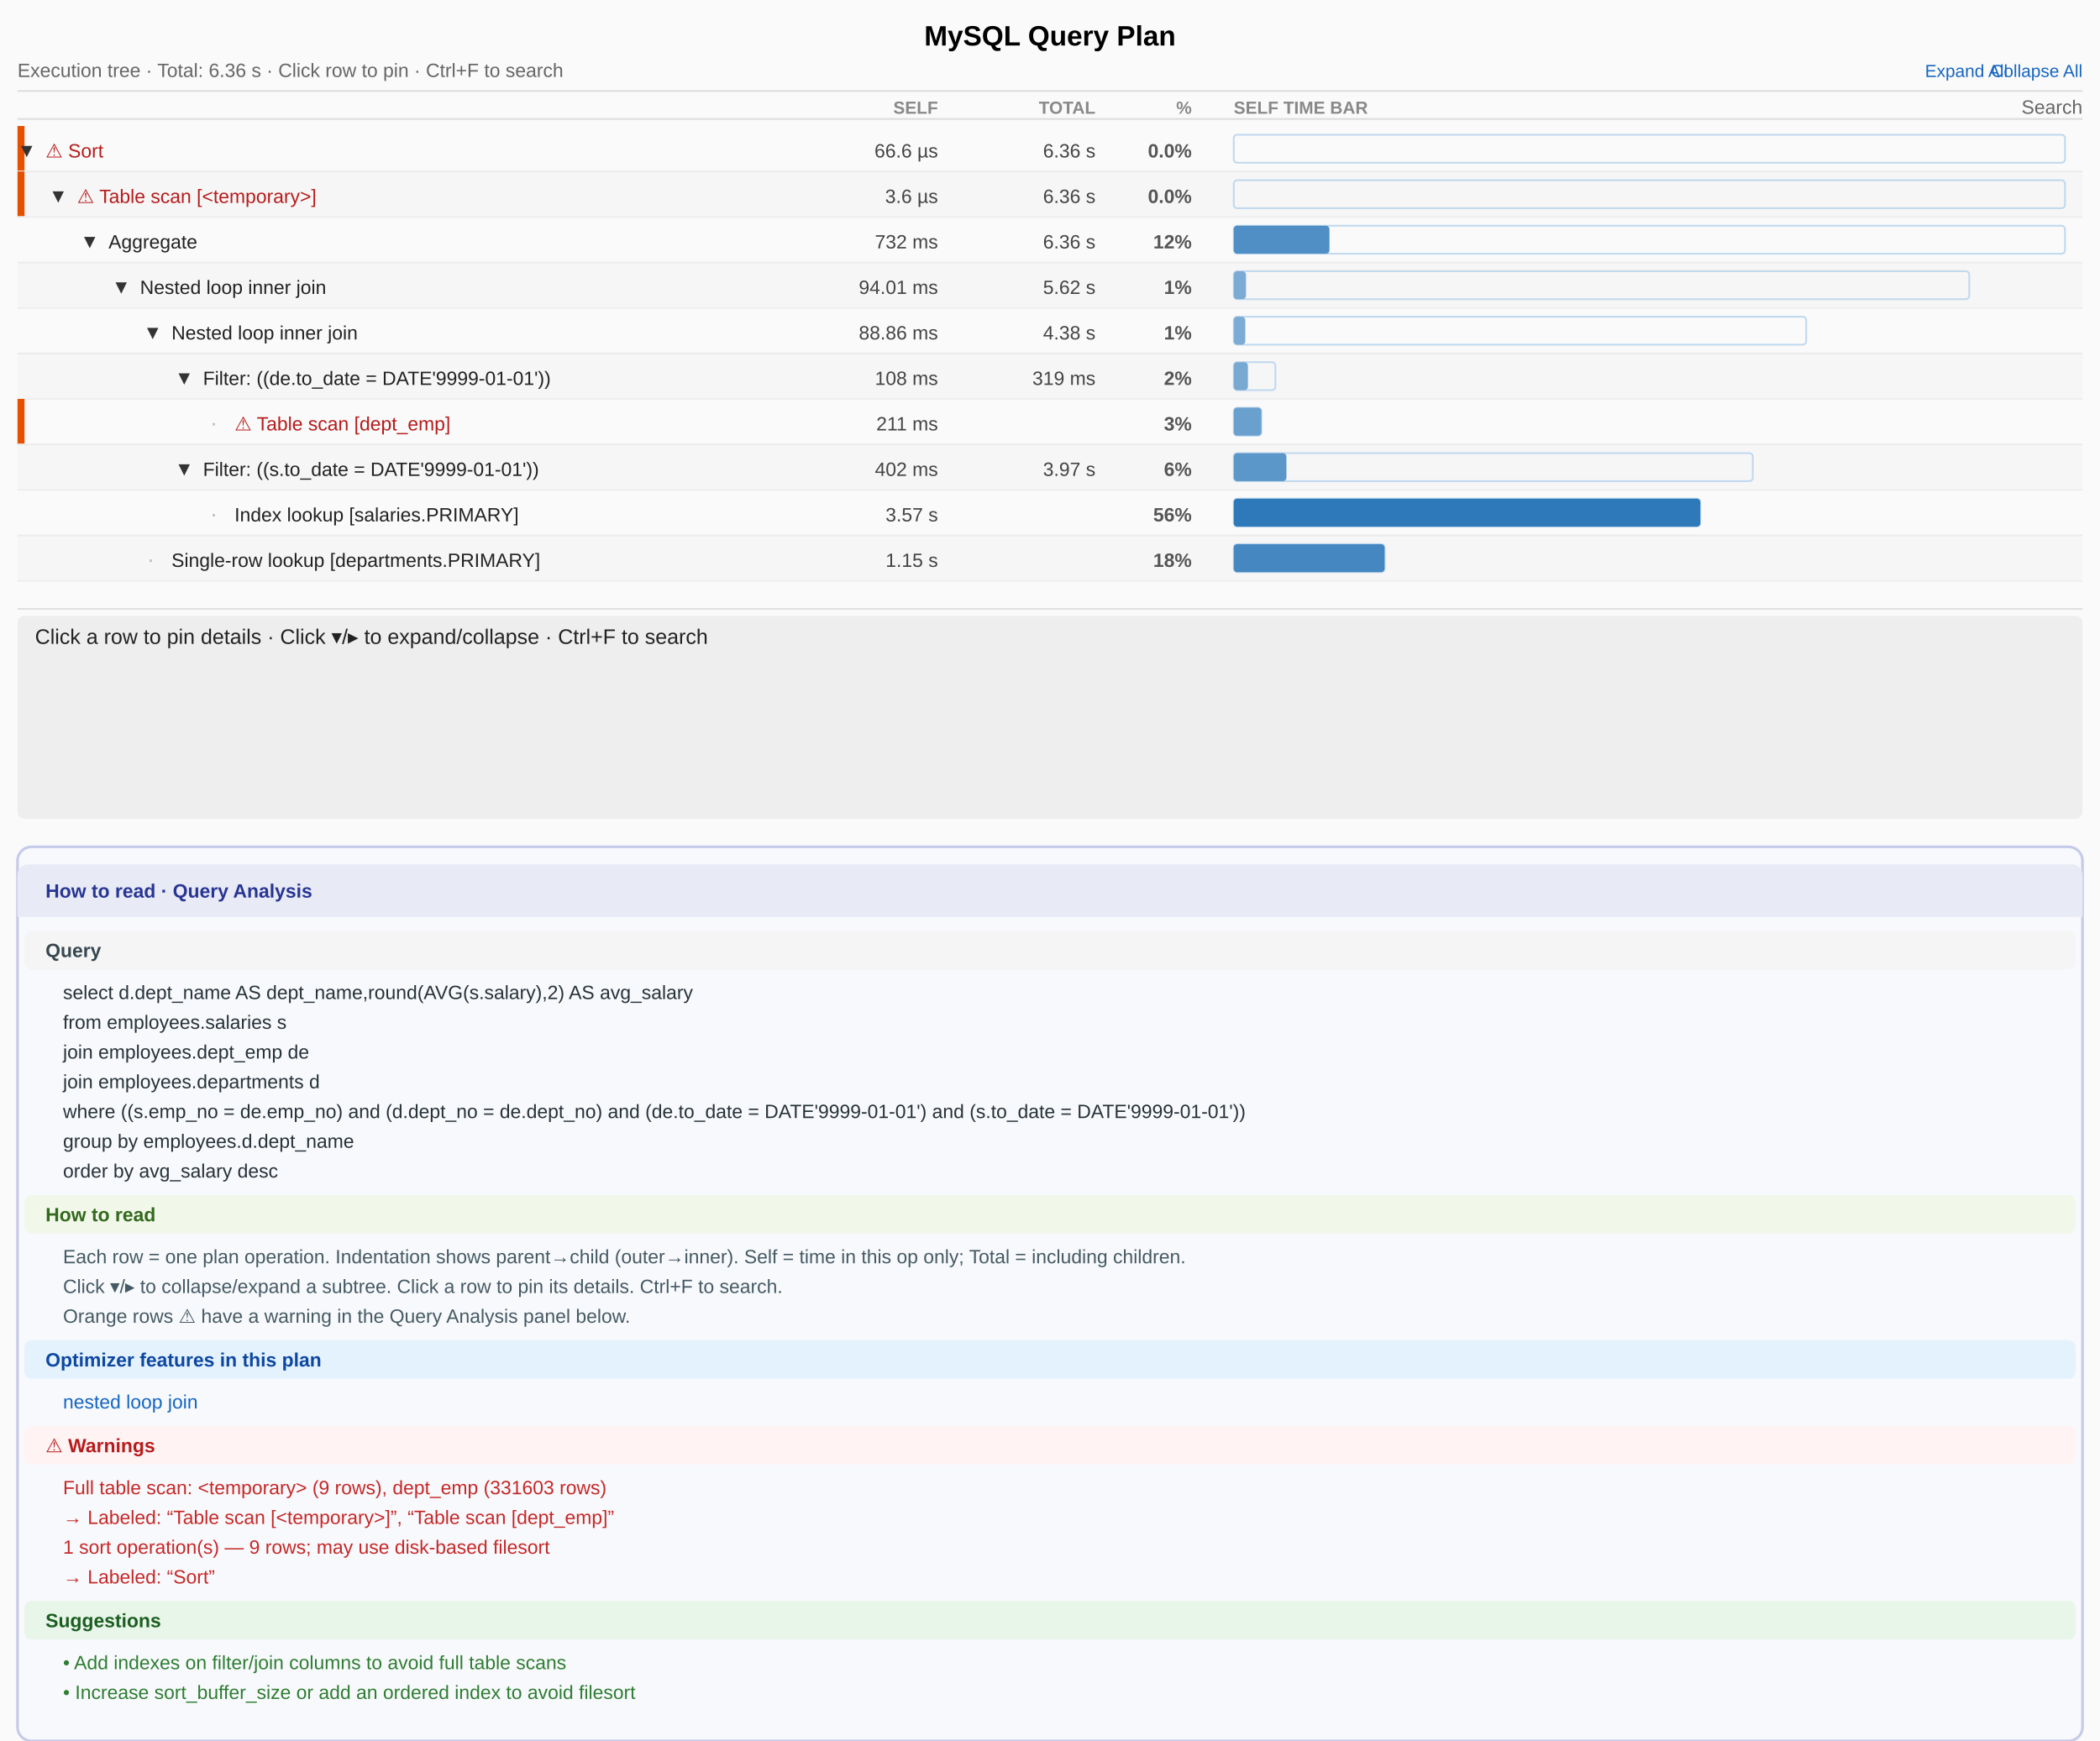
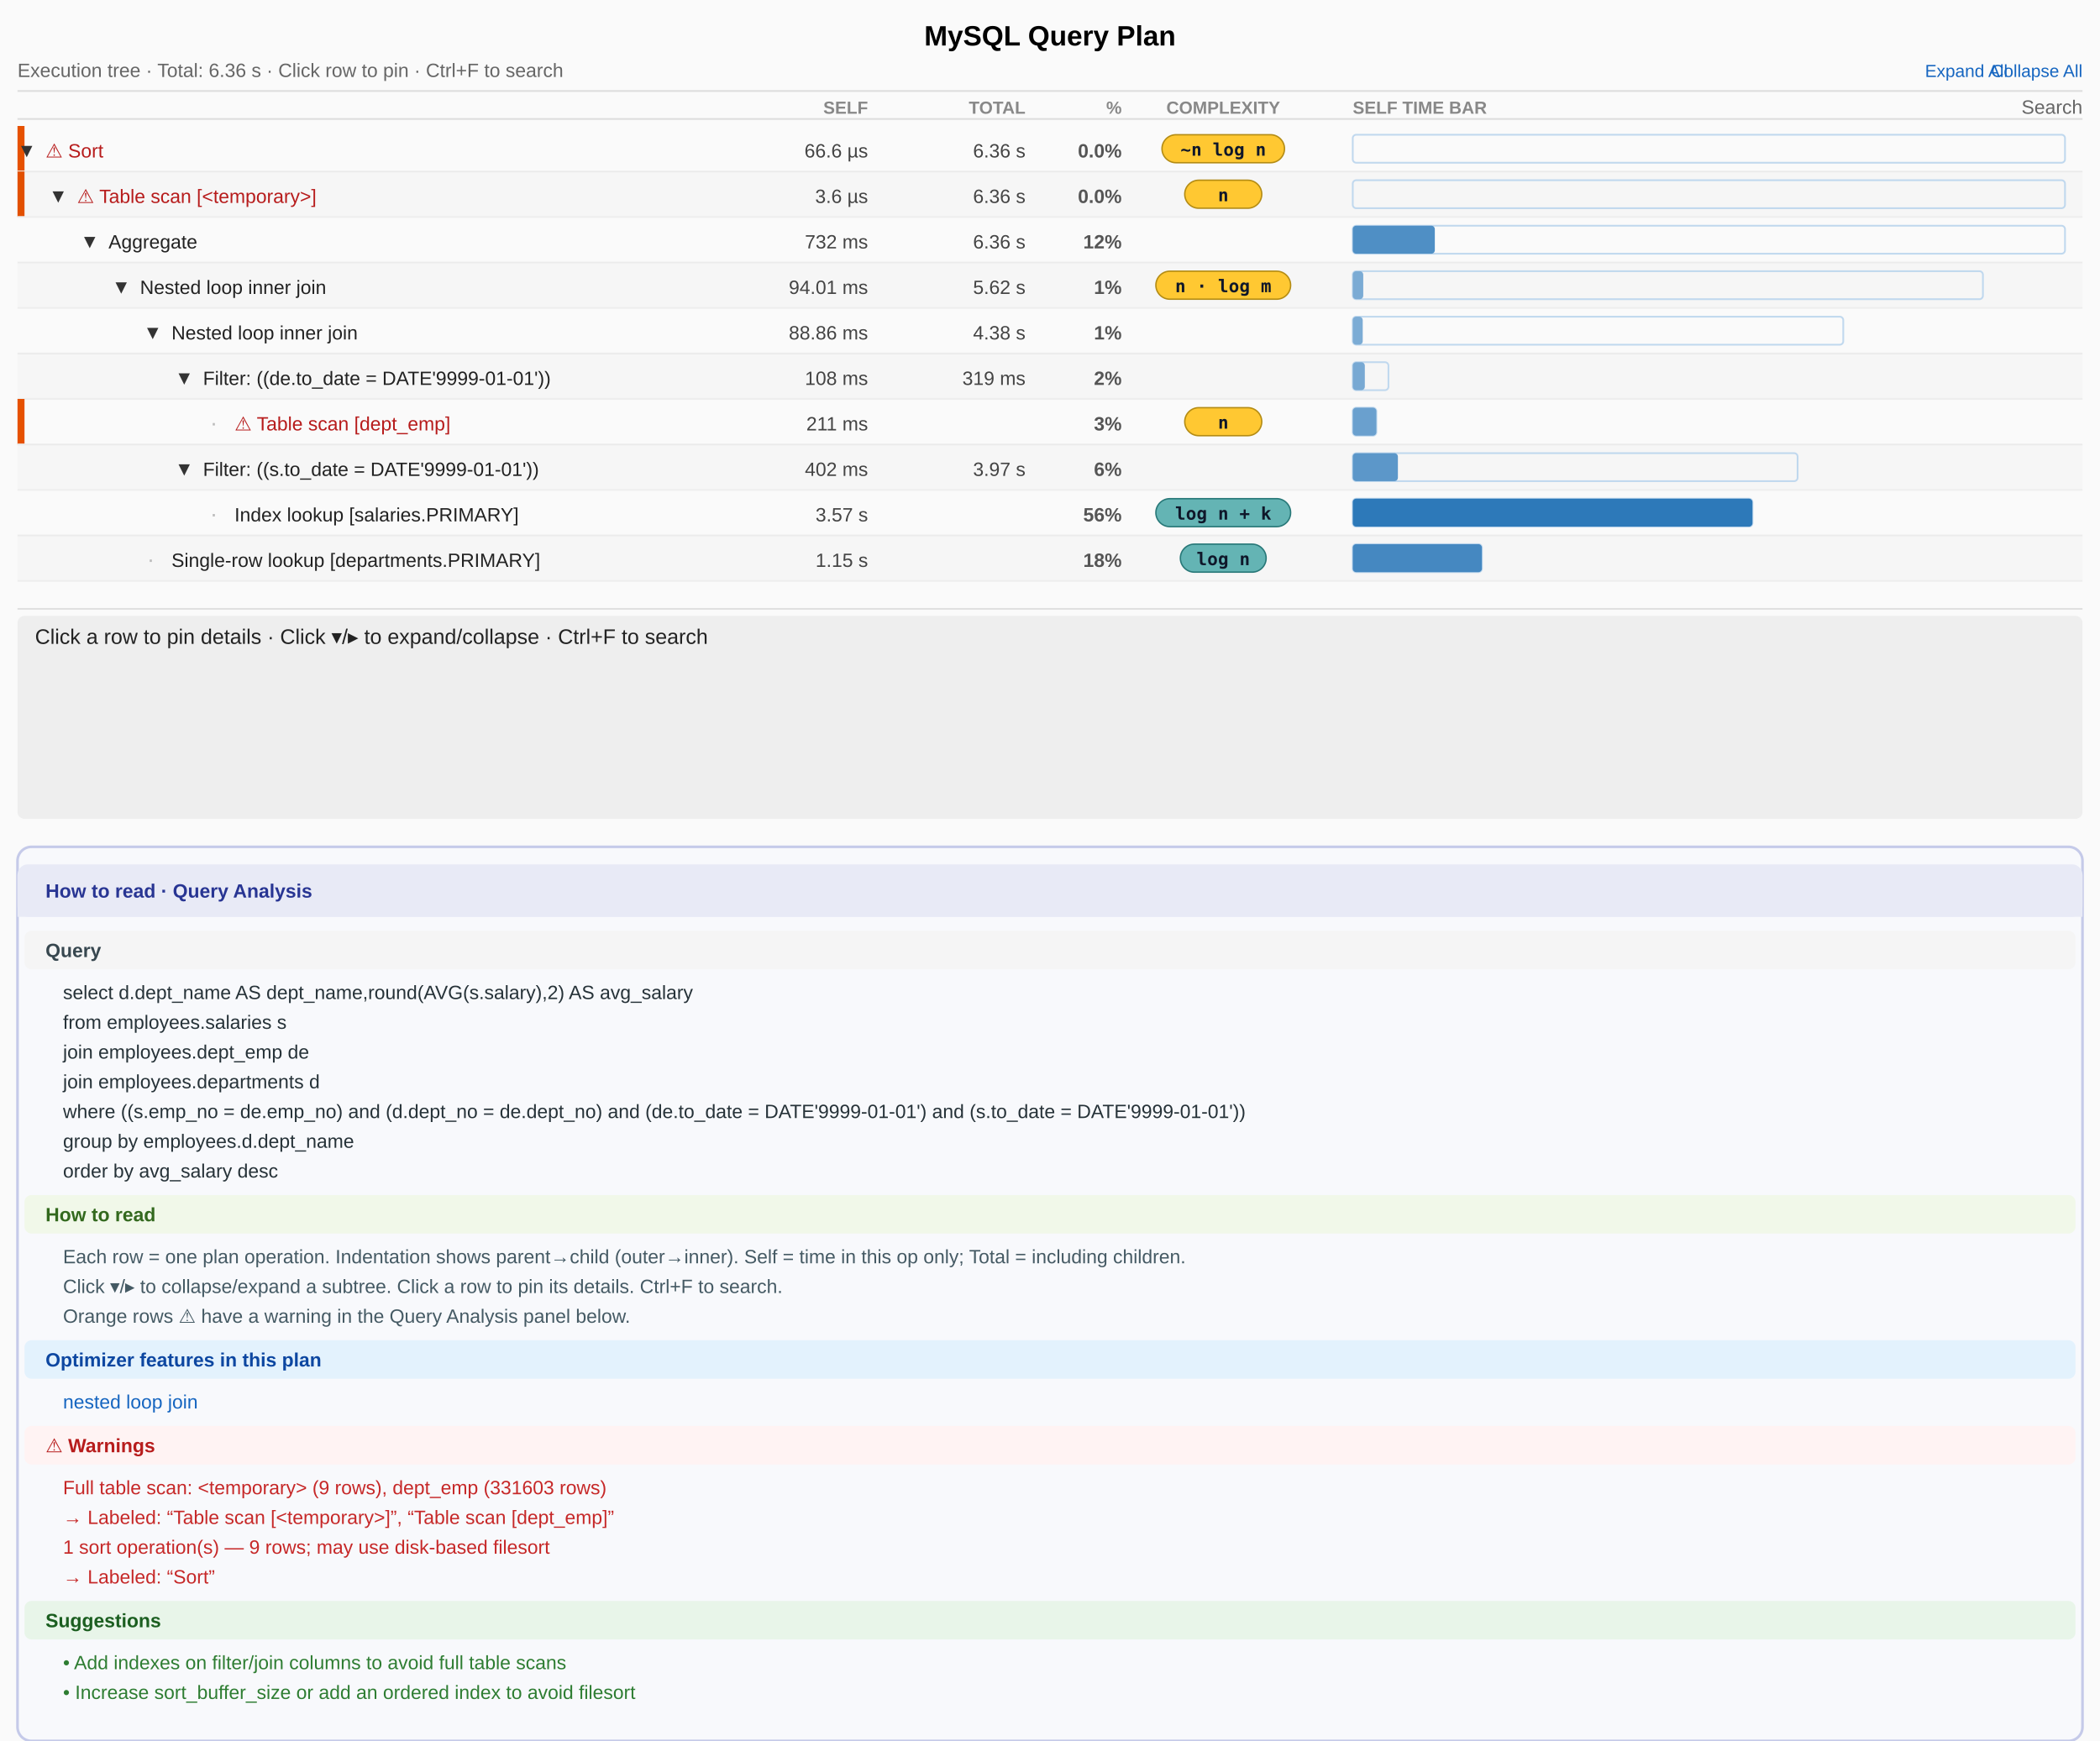
<svg xmlns="http://www.w3.org/2000/svg" id="tree-svg" version="1.1" width="1200" height="995" viewBox="0 0 1200 995" style="max-width:100%;height:auto;">
  <style>
  text { font-family: Arial, sans-serif; font-size: 11px; }
  .title { font-size: 16px; font-weight: bold; }
  .subtitle { font-size: 11px; fill: #666; }
  .col-hdr { font-size: 10px; fill: #888; font-weight: bold; }
  .row-label { font-size: 11px; fill: #222; }
  .row-label.warn { fill: #b71c1c; }
  .toggle { font-size: 13px; fill: #333; cursor: pointer; }
  .toggle:hover { fill: #000; }
  .leaf-indicator { font-size: 13px; fill: #bbb; cursor: default; }
  .row-bg { cursor: pointer; transition: opacity 0.15s ease; }
  .row-bg:hover { fill: rgba(0,0,0,0.04); }
  .row-bg.pinned { fill: rgba(0,90,200,0.15); stroke: #1565c0; stroke-width: 1; }
  .row-time { font-size: 11px; fill: #444; }
  .row-pct { font-size: 11px; fill: #555; font-weight: bold; }
+   .complexity-chip-rect { pointer-events: none; }
+   .complexity-chip-text { font-size: 10px; font-weight: 700; fill: #0f172a; letter-spacing: 0.1px; font-family: ui-monospace, SFMono-Regular, Menlo, Monaco, Consolas, monospace; }
  .details-line { font-size: 12px; fill: #222; user-select: text; -webkit-user-select: text; cursor: text; }
  #search-btn { font-size: 11px; fill: #666; cursor: pointer; }
  #search-btn:hover { fill: #0d47a1; }
  .ctrl-link { font-size: 10px; fill: #1565c0; cursor: pointer; }
  .ctrl-link:hover { fill: #0d47a1; }
</style>
  <rect width="100%" height="100%" fill="#fafafa" />
  <text x="600.0" y="26" text-anchor="middle" class="title">MySQL Query Plan</text>
  <text x="10" y="44" text-anchor="start" class="subtitle">Execution tree  ·  Total: 6.36 s  ·  Click row to pin  ·  Ctrl+F to search</text>
  <text id="expand-all" class="ctrl-link" x="1100" y="44" text-anchor="start">Expand All</text>
  <text id="collapse-all" class="ctrl-link" x="1190" y="44" text-anchor="end">Collapse All</text>
  <line x1="10" y1="52" x2="1190" y2="52" stroke="#ddd" stroke-width="1" />
-   <text x="536" y="65" text-anchor="end" class="col-hdr">SELF</text>
-   <text x="626" y="65" text-anchor="end" class="col-hdr">TOTAL</text>
-   <text x="681" y="65" text-anchor="end" class="col-hdr">%</text>
-   <text x="705" y="65" text-anchor="start" class="col-hdr">SELF TIME BAR</text>
+   <text x="496" y="65" text-anchor="end" class="col-hdr">SELF</text>
+   <text x="586" y="65" text-anchor="end" class="col-hdr">TOTAL</text>
+   <text x="641" y="65" text-anchor="end" class="col-hdr">%</text>
+   <text x="699.0" y="65" text-anchor="middle" class="col-hdr">COMPLEXITY</text>
+   <text x="773" y="65" text-anchor="start" class="col-hdr">SELF TIME BAR</text>
  <text id="search-btn" x="1190" y="65" text-anchor="end">Search</text>
  <line x1="10" y1="68" x2="1190" y2="68" stroke="#ddd" stroke-width="1" />
  <g class="tree-row" data-idx="0" data-depth="0" data-has-children="1" data-teach-index="0">
-     <rect class="row-bg" x="10" y="72" width="1180" height="26" fill="transparent" data-info="Sort: avg_salary DESC  ·  Self: 66.6 µs (0.0%)  ·  Total: 6.36 s  ·  Rows: 9  ·  Access: sort" />
+     <rect class="row-bg" x="10" y="72" width="1180" height="26" fill="transparent" data-info="Sort: avg_salary DESC  ·  Complexity: O(n log n) (worst case)  ·  Filesort: MySQL sorts the output in the server layer. Priority-queue filesort (LIMIT) is not detected today — we repo…  ·  Self: 66.6 µs (0.0%)  ·  Total: 6.36 s  ·  Rows: 9  ·  Access: sort" />
    <rect x="10" y="72" width="4" height="26" fill="#e65100" pointer-events="none" />
    <text class="toggle" x="12" y="90" data-idx="0">▾</text>
    <text class="row-label warn" x="26" y="90" pointer-events="none">⚠ Sort</text>
-     <text class="row-time" x="536" y="90" text-anchor="end" pointer-events="none">66.6 µs</text>
-     <text class="row-time" x="626" y="90" text-anchor="end" pointer-events="none">6.36 s</text>
-     <text class="row-pct" x="681" y="90" text-anchor="end" pointer-events="none">0.0%</text>
-     <rect x="705" y="77" width="475.0" height="16" fill="none" stroke="#c0d8ee" stroke-width="1" rx="2" pointer-events="none" />
+     <text class="row-time" x="496" y="90" text-anchor="end" pointer-events="none">66.6 µs</text>
+     <text class="row-time" x="586" y="90" text-anchor="end" pointer-events="none">6.36 s</text>
+     <text class="row-pct" x="641" y="90" text-anchor="end" pointer-events="none">0.0%</text>
+     <g pointer-events="none">
+       <rect class="complexity-chip-rect" x="664.0" y="77.0" width="70.0" height="16" rx="8" ry="8" fill="rgb(255,200,50)" stroke="rgb(180,140,20)" stroke-width="0.8" />
+       <text x="699.0" y="89.0" text-anchor="middle" class="complexity-chip-text">~n log n</text>
+     </g>
+     <rect x="773" y="77" width="407.0" height="16" fill="none" stroke="#c0d8ee" stroke-width="1" rx="2" pointer-events="none" />
    <line x1="10" y1="98" x2="1190" y2="98" stroke="#eeeeee" stroke-width="1" />
  </g>
  <g class="tree-row" data-idx="1" data-depth="1" data-has-children="1" data-teach-index="1">
-     <rect class="row-bg" x="10" y="98" width="1180" height="26" fill="transparent" data-info="Table scan on &lt;temporary&gt;  ·  Self: 3.6 µs (0.0%)  ·  Total: 6.36 s  ·  Rows: 9  ·  Table: &lt;temporary&gt;  ·  Access: table" />
+     <rect class="row-bg" x="10" y="98" width="1180" height="26" fill="transparent" data-info="Table scan on &lt;temporary&gt;  ·  Complexity: O(n)  ·  Full table scan: the storage engine returns every row; cost scales with the table size.  ·  Self: 3.6 µs (0.0%)  ·  Total: 6.36 s  ·  Rows: 9  ·  Table: &lt;temporary&gt;  ·  Access: table" />
    <rect x="10" y="98" width="4" height="26" fill="#e65100" pointer-events="none" />
    <rect x="10" y="98" width="1180" height="26" fill="rgba(0,0,0,0.018)" pointer-events="none" />
    <text class="toggle" x="30" y="116" data-idx="1">▾</text>
    <text class="row-label warn" x="44" y="116" pointer-events="none">⚠ Table scan [&lt;temporary&gt;]</text>
-     <text class="row-time" x="536" y="116" text-anchor="end" pointer-events="none">3.6 µs</text>
-     <text class="row-time" x="626" y="116" text-anchor="end" pointer-events="none">6.36 s</text>
-     <text class="row-pct" x="681" y="116" text-anchor="end" pointer-events="none">0.0%</text>
-     <rect x="705" y="103" width="475.0" height="16" fill="none" stroke="#c0d8ee" stroke-width="1" rx="2" pointer-events="none" />
+     <text class="row-time" x="496" y="116" text-anchor="end" pointer-events="none">3.6 µs</text>
+     <text class="row-time" x="586" y="116" text-anchor="end" pointer-events="none">6.36 s</text>
+     <text class="row-pct" x="641" y="116" text-anchor="end" pointer-events="none">0.0%</text>
+     <g pointer-events="none">
+       <rect class="complexity-chip-rect" x="677.0" y="103.0" width="44.0" height="16" rx="8" ry="8" fill="rgb(255,200,50)" stroke="rgb(180,140,20)" stroke-width="0.8" />
+       <text x="699.0" y="115.0" text-anchor="middle" class="complexity-chip-text">n</text>
+     </g>
+     <rect x="773" y="103" width="407.0" height="16" fill="none" stroke="#c0d8ee" stroke-width="1" rx="2" pointer-events="none" />
    <line x1="10" y1="124" x2="1190" y2="124" stroke="#eeeeee" stroke-width="1" />
  </g>
  <g class="tree-row" data-idx="2" data-depth="2" data-has-children="1" data-teach-index="2">
    <rect class="row-bg" x="10" y="124" width="1180" height="26" fill="transparent" data-info="Aggregate using temporary table  ·  Self: 732 ms (11.5%)  ·  Total: 6.36 s  ·  Rows: 9  ·  Access: temp_table_aggregate" />
    <text class="toggle" x="48" y="142" data-idx="2">▾</text>
    <text class="row-label" x="62" y="142" pointer-events="none">Aggregate</text>
-     <text class="row-time" x="536" y="142" text-anchor="end" pointer-events="none">732 ms</text>
-     <text class="row-time" x="626" y="142" text-anchor="end" pointer-events="none">6.36 s</text>
-     <text class="row-pct" x="681" y="142" text-anchor="end" pointer-events="none">12%</text>
-     <rect x="705" y="129" width="475.0" height="16" fill="none" stroke="#c0d8ee" stroke-width="1" rx="2" pointer-events="none" />
-     <rect x="705" y="129" width="54.7" height="16" fill="#4f8fc5" rx="2" pointer-events="none" />
+     <text class="row-time" x="496" y="142" text-anchor="end" pointer-events="none">732 ms</text>
+     <text class="row-time" x="586" y="142" text-anchor="end" pointer-events="none">6.36 s</text>
+     <text class="row-pct" x="641" y="142" text-anchor="end" pointer-events="none">12%</text>
+     <rect x="773" y="129" width="407.0" height="16" fill="none" stroke="#c0d8ee" stroke-width="1" rx="2" pointer-events="none" />
+     <rect x="773" y="129" width="46.9" height="16" fill="#4f8fc5" rx="2" pointer-events="none" />
    <line x1="10" y1="150" x2="1190" y2="150" stroke="#eeeeee" stroke-width="1" />
  </g>
  <g class="tree-row" data-idx="3" data-depth="3" data-has-children="1" data-teach-index="3">
-     <rect class="row-bg" x="10" y="150" width="1180" height="26" fill="transparent" data-info="Nested loop inner join  ·  Self: 94.01 ms (1.5%)  ·  Total: 5.62 s  ·  Rows: 240124  ·  Access: join  ·  Est.rows: 3311  ⚠ underestimate (72.5×)" />
+     <rect class="row-bg" x="10" y="150" width="1180" height="26" fill="transparent" data-info="Nested loop inner join  ·  Complexity: O(n · log m)  ·  Indexed nested loop: each outer row probes the inner table via an index descent.  ·  Self: 94.01 ms (1.5%)  ·  Total: 5.62 s  ·  Rows: 240124  ·  Access: join  ·  Est.rows: 3311  ⚠ underestimate (72.5×)" />
    <rect x="10" y="150" width="1180" height="26" fill="rgba(0,0,0,0.018)" pointer-events="none" />
    <text class="toggle" x="66" y="168" data-idx="3">▾</text>
    <text class="row-label" x="80" y="168" pointer-events="none">Nested loop inner join</text>
-     <text class="row-time" x="536" y="168" text-anchor="end" pointer-events="none">94.01 ms</text>
-     <text class="row-time" x="626" y="168" text-anchor="end" pointer-events="none">5.62 s</text>
-     <text class="row-pct" x="681" y="168" text-anchor="end" pointer-events="none">1%</text>
-     <rect x="705" y="155" width="420.3" height="16" fill="none" stroke="#c0d8ee" stroke-width="1" rx="2" pointer-events="none" />
-     <rect x="705" y="155" width="7.0" height="16" fill="#7babd4" rx="2" pointer-events="none" />
+     <text class="row-time" x="496" y="168" text-anchor="end" pointer-events="none">94.01 ms</text>
+     <text class="row-time" x="586" y="168" text-anchor="end" pointer-events="none">5.62 s</text>
+     <text class="row-pct" x="641" y="168" text-anchor="end" pointer-events="none">1%</text>
+     <g pointer-events="none">
+       <rect class="complexity-chip-rect" x="660.5" y="155.0" width="77.0" height="16" rx="8" ry="8" fill="rgb(255,200,50)" stroke="rgb(180,140,20)" stroke-width="0.8" />
+       <text x="699.0" y="167.0" text-anchor="middle" class="complexity-chip-text">n · log m</text>
+     </g>
+     <rect x="773" y="155" width="360.1" height="16" fill="none" stroke="#c0d8ee" stroke-width="1" rx="2" pointer-events="none" />
+     <rect x="773" y="155" width="6.0" height="16" fill="#7babd4" rx="2" pointer-events="none" />
    <line x1="10" y1="176" x2="1190" y2="176" stroke="#eeeeee" stroke-width="1" />
  </g>
  <g class="tree-row" data-idx="4" data-depth="4" data-has-children="1" data-teach-index="3">
    <rect class="row-bg" x="10" y="176" width="1180" height="26" fill="transparent" data-info="Nested loop inner join  ·  Self: 88.86 ms (1.4%)  ·  Total: 4.38 s  ·  Rows: 240124  ·  Access: join  ·  Est.rows: 3311  ⚠ underestimate (72.5×)" />
    <text class="toggle" x="84" y="194" data-idx="4">▾</text>
    <text class="row-label" x="98" y="194" pointer-events="none">Nested loop inner join</text>
-     <text class="row-time" x="536" y="194" text-anchor="end" pointer-events="none">88.86 ms</text>
-     <text class="row-time" x="626" y="194" text-anchor="end" pointer-events="none">4.38 s</text>
-     <text class="row-pct" x="681" y="194" text-anchor="end" pointer-events="none">1%</text>
-     <rect x="705" y="181" width="327.1" height="16" fill="none" stroke="#c0d8ee" stroke-width="1" rx="2" pointer-events="none" />
-     <rect x="705" y="181" width="6.6" height="16" fill="#7cacd5" rx="2" pointer-events="none" />
+     <text class="row-time" x="496" y="194" text-anchor="end" pointer-events="none">88.86 ms</text>
+     <text class="row-time" x="586" y="194" text-anchor="end" pointer-events="none">4.38 s</text>
+     <text class="row-pct" x="641" y="194" text-anchor="end" pointer-events="none">1%</text>
+     <rect x="773" y="181" width="280.3" height="16" fill="none" stroke="#c0d8ee" stroke-width="1" rx="2" pointer-events="none" />
+     <rect x="773" y="181" width="5.7" height="16" fill="#7cacd5" rx="2" pointer-events="none" />
    <line x1="10" y1="202" x2="1190" y2="202" stroke="#eeeeee" stroke-width="1" />
  </g>
  <g class="tree-row" data-idx="5" data-depth="5" data-has-children="1" data-teach-index="4">
    <rect class="row-bg" x="10" y="202" width="1180" height="26" fill="transparent" data-info="Filter: (de.to_date = 9999-01-01)  ·  Self: 108 ms (1.7%)  ·  Total: 319 ms  ·  Rows: 240124  ·  Access: filter  ·  Est.rows: 33114  ⚠ underestimate (7.3×)  ·  Cond: (de.to_date = DATE'9999-01-01')" />
    <rect x="10" y="202" width="1180" height="26" fill="rgba(0,0,0,0.018)" pointer-events="none" />
    <text class="toggle" x="102" y="220" data-idx="5">▾</text>
    <text class="row-label" x="116" y="220" pointer-events="none">Filter: ((de.to_date = DATE'9999-01-01'))</text>
-     <text class="row-time" x="536" y="220" text-anchor="end" pointer-events="none">108 ms</text>
-     <text class="row-time" x="626" y="220" text-anchor="end" pointer-events="none">319 ms</text>
-     <text class="row-pct" x="681" y="220" text-anchor="end" pointer-events="none">2%</text>
-     <rect x="705" y="207" width="23.8" height="16" fill="none" stroke="#c0d8ee" stroke-width="1" rx="2" pointer-events="none" />
-     <rect x="705" y="207" width="8.1" height="16" fill="#78a9d3" rx="2" pointer-events="none" />
+     <text class="row-time" x="496" y="220" text-anchor="end" pointer-events="none">108 ms</text>
+     <text class="row-time" x="586" y="220" text-anchor="end" pointer-events="none">319 ms</text>
+     <text class="row-pct" x="641" y="220" text-anchor="end" pointer-events="none">2%</text>
+     <rect x="773" y="207" width="20.4" height="16" fill="none" stroke="#c0d8ee" stroke-width="1" rx="2" pointer-events="none" />
+     <rect x="773" y="207" width="6.9" height="16" fill="#78a9d3" rx="2" pointer-events="none" />
    <line x1="10" y1="228" x2="1190" y2="228" stroke="#eeeeee" stroke-width="1" />
  </g>
  <g class="tree-row" data-idx="6" data-depth="6" data-has-children="0" data-teach-index="5">
-     <rect class="row-bg" x="10" y="228" width="1180" height="26" fill="transparent" data-info="Table scan on de  ·  Self: 211 ms (3.3%)  ·  Rows: 331603  ·  Table: dept_emp  ·  Access: table  ·  Est.rows: 331143" />
+     <rect class="row-bg" x="10" y="228" width="1180" height="26" fill="transparent" data-info="Table scan on de  ·  Complexity: O(n)  ·  Full table scan: the storage engine returns every row; cost scales with the table size.  ·  Self: 211 ms (3.3%)  ·  Rows: 331603  ·  Table: dept_emp  ·  Access: table  ·  Est.rows: 331143" />
    <rect x="10" y="228" width="4" height="26" fill="#e65100" pointer-events="none" />
    <text class="leaf-indicator" x="120" y="246" pointer-events="none">·</text>
    <text class="row-label warn" x="134" y="246" pointer-events="none">⚠ Table scan [dept_emp]</text>
-     <text class="row-time" x="536" y="246" text-anchor="end" pointer-events="none">211 ms</text>
-     <text class="row-pct" x="681" y="246" text-anchor="end" pointer-events="none">3%</text>
-     <rect x="705" y="233" width="15.8" height="16" fill="none" stroke="#c0d8ee" stroke-width="1" rx="2" pointer-events="none" />
-     <rect x="705" y="233" width="15.8" height="16" fill="#6aa0ce" rx="2" pointer-events="none" />
+     <text class="row-time" x="496" y="246" text-anchor="end" pointer-events="none">211 ms</text>
+     <text class="row-pct" x="641" y="246" text-anchor="end" pointer-events="none">3%</text>
+     <g pointer-events="none">
+       <rect class="complexity-chip-rect" x="677.0" y="233.0" width="44.0" height="16" rx="8" ry="8" fill="rgb(255,200,50)" stroke="rgb(180,140,20)" stroke-width="0.8" />
+       <text x="699.0" y="245.0" text-anchor="middle" class="complexity-chip-text">n</text>
+     </g>
+     <rect x="773" y="233" width="13.5" height="16" fill="none" stroke="#c0d8ee" stroke-width="1" rx="2" pointer-events="none" />
+     <rect x="773" y="233" width="13.5" height="16" fill="#6aa0ce" rx="2" pointer-events="none" />
    <line x1="10" y1="254" x2="1190" y2="254" stroke="#eeeeee" stroke-width="1" />
  </g>
  <g class="tree-row" data-idx="7" data-depth="5" data-has-children="1" data-teach-index="6">
    <rect class="row-bg" x="10" y="254" width="1180" height="26" fill="transparent" data-info="Filter: (s.to_date = 9999-01-01)  ·  Self: 402 ms (6.3%)  ·  Total: 3.97 s  ·  Rows: 1  ·  Loops: 240124  ·  Access: filter  ·  Est.rows: 0  ⚠ underestimate (10.0×)  ·  Cond: (s.to_date = DATE'9999-01-01')" />
    <rect x="10" y="254" width="1180" height="26" fill="rgba(0,0,0,0.018)" pointer-events="none" />
    <text class="toggle" x="102" y="272" data-idx="7">▾</text>
    <text class="row-label" x="116" y="272" pointer-events="none">Filter: ((s.to_date = DATE'9999-01-01'))</text>
-     <text class="row-time" x="536" y="272" text-anchor="end" pointer-events="none">402 ms</text>
-     <text class="row-time" x="626" y="272" text-anchor="end" pointer-events="none">3.97 s</text>
-     <text class="row-pct" x="681" y="272" text-anchor="end" pointer-events="none">6%</text>
-     <rect x="705" y="259" width="296.6" height="16" fill="none" stroke="#c0d8ee" stroke-width="1" rx="2" pointer-events="none" />
-     <rect x="705" y="259" width="30.1" height="16" fill="#5c97c9" rx="2" pointer-events="none" />
+     <text class="row-time" x="496" y="272" text-anchor="end" pointer-events="none">402 ms</text>
+     <text class="row-time" x="586" y="272" text-anchor="end" pointer-events="none">3.97 s</text>
+     <text class="row-pct" x="641" y="272" text-anchor="end" pointer-events="none">6%</text>
+     <rect x="773" y="259" width="254.2" height="16" fill="none" stroke="#c0d8ee" stroke-width="1" rx="2" pointer-events="none" />
+     <rect x="773" y="259" width="25.8" height="16" fill="#5c97c9" rx="2" pointer-events="none" />
    <line x1="10" y1="280" x2="1190" y2="280" stroke="#eeeeee" stroke-width="1" />
  </g>
  <g class="tree-row" data-idx="8" data-depth="6" data-has-children="0" data-teach-index="7">
-     <rect class="row-bg" x="10" y="280" width="1180" height="26" fill="transparent" data-info="Index lookup on s using PRIMARY (emp_no=de.emp_no)  ·  Self: 3.57 s (56.1%)  ·  Rows: 11  ·  Loops: 240124  ·  Table: salaries  ·  Index: PRIMARY  ·  Access: index  ·  Est.rows: 1  ⚠ underestimate (10.5×)" />
+     <rect class="row-bg" x="10" y="280" width="1180" height="26" fill="transparent" data-info="Index lookup on s using PRIMARY (emp_no=de.emp_no)  ·  Complexity: O(log n + k)  ·  Index lookup (ref): one B+tree descent then a sequential walk over k matching index entries. k = matching rows for th…  ·  Self: 3.57 s (56.1%)  ·  Rows: 11  ·  Loops: 240124  ·  Table: salaries  ·  Index: PRIMARY  ·  Access: index  ·  Est.rows: 1  ⚠ underestimate (10.5×)" />
    <text class="leaf-indicator" x="120" y="298" pointer-events="none">·</text>
    <text class="row-label" x="134" y="298" pointer-events="none">Index lookup [salaries.PRIMARY]</text>
-     <text class="row-time" x="536" y="298" text-anchor="end" pointer-events="none">3.57 s</text>
-     <text class="row-pct" x="681" y="298" text-anchor="end" pointer-events="none">56%</text>
-     <rect x="705" y="285" width="266.6" height="16" fill="none" stroke="#c0d8ee" stroke-width="1" rx="2" pointer-events="none" />
-     <rect x="705" y="285" width="266.6" height="16" fill="#2d79b9" rx="2" pointer-events="none" />
+     <text class="row-time" x="496" y="298" text-anchor="end" pointer-events="none">3.57 s</text>
+     <text class="row-pct" x="641" y="298" text-anchor="end" pointer-events="none">56%</text>
+     <g pointer-events="none">
+       <rect class="complexity-chip-rect" x="660.5" y="285.0" width="77.0" height="16" rx="8" ry="8" fill="rgb(100,180,180)" stroke="rgb(40,120,120)" stroke-width="0.8" />
+       <text x="699.0" y="297.0" text-anchor="middle" class="complexity-chip-text">log n + k</text>
+     </g>
+     <rect x="773" y="285" width="228.4" height="16" fill="none" stroke="#c0d8ee" stroke-width="1" rx="2" pointer-events="none" />
+     <rect x="773" y="285" width="228.4" height="16" fill="#2d79b9" rx="2" pointer-events="none" />
    <line x1="10" y1="306" x2="1190" y2="306" stroke="#eeeeee" stroke-width="1" />
  </g>
  <g class="tree-row" data-idx="9" data-depth="4" data-has-children="0" data-teach-index="8">
-     <rect class="row-bg" x="10" y="306" width="1180" height="26" fill="transparent" data-info="Single-row index lookup on d using PRIMARY (dept_no=de.dept_no)  ·  Self: 1.15 s (18.1%)  ·  Rows: 1  ·  Loops: 240124  ·  Table: departments  ·  Index: PRIMARY  ·  Access: index  ·  Est.rows: 1" />
+     <rect class="row-bg" x="10" y="306" width="1180" height="26" fill="transparent" data-info="Single-row index lookup on d using PRIMARY (dept_no=de.dept_no)  ·  Complexity: O(log n)  ·  Unique-key lookup (eq_ref): one B+tree descent into the inner table per outer row — as fast as MySQL can get.  ·  Self: 1.15 s (18.1%)  ·  Rows: 1  ·  Loops: 240124  ·  Table: departments  ·  Index: PRIMARY  ·  Access: index  ·  Est.rows: 1" />
    <rect x="10" y="306" width="1180" height="26" fill="rgba(0,0,0,0.018)" pointer-events="none" />
    <text class="leaf-indicator" x="84" y="324" pointer-events="none">·</text>
    <text class="row-label" x="98" y="324" pointer-events="none">Single-row lookup [departments.PRIMARY]</text>
-     <text class="row-time" x="536" y="324" text-anchor="end" pointer-events="none">1.15 s</text>
-     <text class="row-pct" x="681" y="324" text-anchor="end" pointer-events="none">18%</text>
-     <rect x="705" y="311" width="86.2" height="16" fill="none" stroke="#c0d8ee" stroke-width="1" rx="2" pointer-events="none" />
-     <rect x="705" y="311" width="86.2" height="16" fill="#4588c1" rx="2" pointer-events="none" />
+     <text class="row-time" x="496" y="324" text-anchor="end" pointer-events="none">1.15 s</text>
+     <text class="row-pct" x="641" y="324" text-anchor="end" pointer-events="none">18%</text>
+     <g pointer-events="none">
+       <rect class="complexity-chip-rect" x="674.5" y="311.0" width="49.0" height="16" rx="8" ry="8" fill="rgb(100,180,180)" stroke="rgb(40,120,120)" stroke-width="0.8" />
+       <text x="699.0" y="323.0" text-anchor="middle" class="complexity-chip-text">log n</text>
+     </g>
+     <rect x="773" y="311" width="73.8" height="16" fill="none" stroke="#c0d8ee" stroke-width="1" rx="2" pointer-events="none" />
+     <rect x="773" y="311" width="73.8" height="16" fill="#4588c1" rx="2" pointer-events="none" />
    <line x1="10" y1="332" x2="1190" y2="332" stroke="#eeeeee" stroke-width="1" />
  </g>
  <line x1="10" y1="348" x2="1190" y2="348" stroke="#e0e0e0" stroke-width="1" />
  <rect x="10" y="352" width="1180" height="116" fill="#eeeeee" rx="4" />
  <text id="details-l0" x="20" y="368" class="details-line">Click a row to pin details  ·  Click ▾/▸ to expand/collapse  ·  Ctrl+F to search</text>
  <text id="details-l1" x="20" y="384" class="details-line" />
  <text id="details-l2" x="20" y="400" class="details-line" />
  <text id="details-l3" x="20" y="416" class="details-line" />
  <text id="details-l4" x="20" y="432" class="details-line" />
  <text id="details-l5" x="20" y="448" class="details-line" />
  <rect x="10" y="484" width="1180" height="511" fill="#f8f9fc" stroke="#c5cae9" stroke-width="1.5" rx="8" />
  <rect x="10" y="494" width="1180" height="30" fill="#e8eaf6" rx="6" />
  <rect x="10" y="500" width="1180" height="24" fill="#e8eaf6" />
  <text x="26" y="513" font-family="Arial,sans-serif" font-size="13" font-weight="bold" fill="#283593">How to read · Query Analysis</text>
  <rect x="14" y="532" width="1172" height="22" fill="#f5f5f5" rx="4" />
  <text x="26" y="547" font-family="Arial,sans-serif" font-size="11" font-weight="bold" fill="#37474f">Query</text>
  <text x="36" y="571" font-family="Courier New,Courier,monospace" font-size="11" fill="#263238">select d.dept_name AS dept_name,round(AVG(s.salary),2) AS avg_salary</text>
  <text x="36" y="588" font-family="Courier New,Courier,monospace" font-size="11" fill="#263238">from employees.salaries s</text>
  <text x="36" y="605" font-family="Courier New,Courier,monospace" font-size="11" fill="#263238">  join employees.dept_emp de</text>
  <text x="36" y="622" font-family="Courier New,Courier,monospace" font-size="11" fill="#263238">  join employees.departments d</text>
  <text x="36" y="639" font-family="Courier New,Courier,monospace" font-size="11" fill="#263238">where ((s.emp_no = de.emp_no) and (d.dept_no = de.dept_no) and (de.to_date = DATE'9999-01-01') and (s.to_date = DATE'9999-01-01'))</text>
  <text x="36" y="656" font-family="Courier New,Courier,monospace" font-size="11" fill="#263238">group by employees.d.dept_name</text>
  <text x="36" y="673" font-family="Courier New,Courier,monospace" font-size="11" fill="#263238">order by avg_salary desc</text>
  <rect x="14" y="683" width="1172" height="22" fill="#f1f8e9" rx="4" />
  <text x="26" y="698" font-family="Arial,sans-serif" font-size="11" font-weight="bold" fill="#33691e">How to read</text>
  <text x="36" y="722" font-family="Arial,sans-serif" font-size="11" fill="#455a64">Each row = one plan operation. Indentation shows parent→child (outer→inner). Self = time in this op only; Total = including children.</text>
  <text x="36" y="739" font-family="Arial,sans-serif" font-size="11" fill="#455a64">Click ▾/▸ to collapse/expand a subtree. Click a row to pin its details. Ctrl+F to search.</text>
  <text x="36" y="756" font-family="Arial,sans-serif" font-size="11" fill="#455a64">Orange rows ⚠ have a warning in the Query Analysis panel below.</text>
  <rect x="14" y="766" width="1172" height="22" fill="#e3f2fd" rx="4" />
  <text x="26" y="781" font-family="Arial,sans-serif" font-size="11" font-weight="bold" fill="#0d47a1">Optimizer features in this plan</text>
  <text x="36" y="805" font-family="Arial,sans-serif" font-size="11" fill="#1565c0">nested loop join</text>
  <rect x="14" y="815" width="1172" height="22" fill="#fff3f3" rx="4" />
  <text x="26" y="830" font-family="Arial,sans-serif" font-size="11" font-weight="bold" fill="#b71c1c">⚠  Warnings</text>
  <text x="36" y="854" font-family="Arial,sans-serif" font-size="11" fill="#c62828">Full table scan: &lt;temporary&gt; (9 rows), dept_emp (331603 rows)</text>
  <text x="36" y="871" font-family="Arial,sans-serif" font-size="11" fill="#c62828">→ Labeled: “Table scan [&lt;temporary&gt;]”, “Table scan [dept_emp]”</text>
  <text x="36" y="888" font-family="Arial,sans-serif" font-size="11" fill="#c62828">1 sort operation(s) — 9 rows; may use disk-based filesort</text>
  <text x="36" y="905" font-family="Arial,sans-serif" font-size="11" fill="#c62828">→ Labeled: “Sort”</text>
  <rect x="14" y="915" width="1172" height="22" fill="#e8f5e9" rx="4" />
  <text x="26" y="930" font-family="Arial,sans-serif" font-size="11" font-weight="bold" fill="#1b5e20">Suggestions</text>
  <text x="36" y="954" font-family="Arial,sans-serif" font-size="11" fill="#2e7d32">•  Add indexes on filter/join columns to avoid full table scans</text>
  <text x="36" y="971" font-family="Arial,sans-serif" font-size="11" fill="#2e7d32">•  Increase sort_buffer_size or add an ordered index to avoid filesort</text>
</svg>
